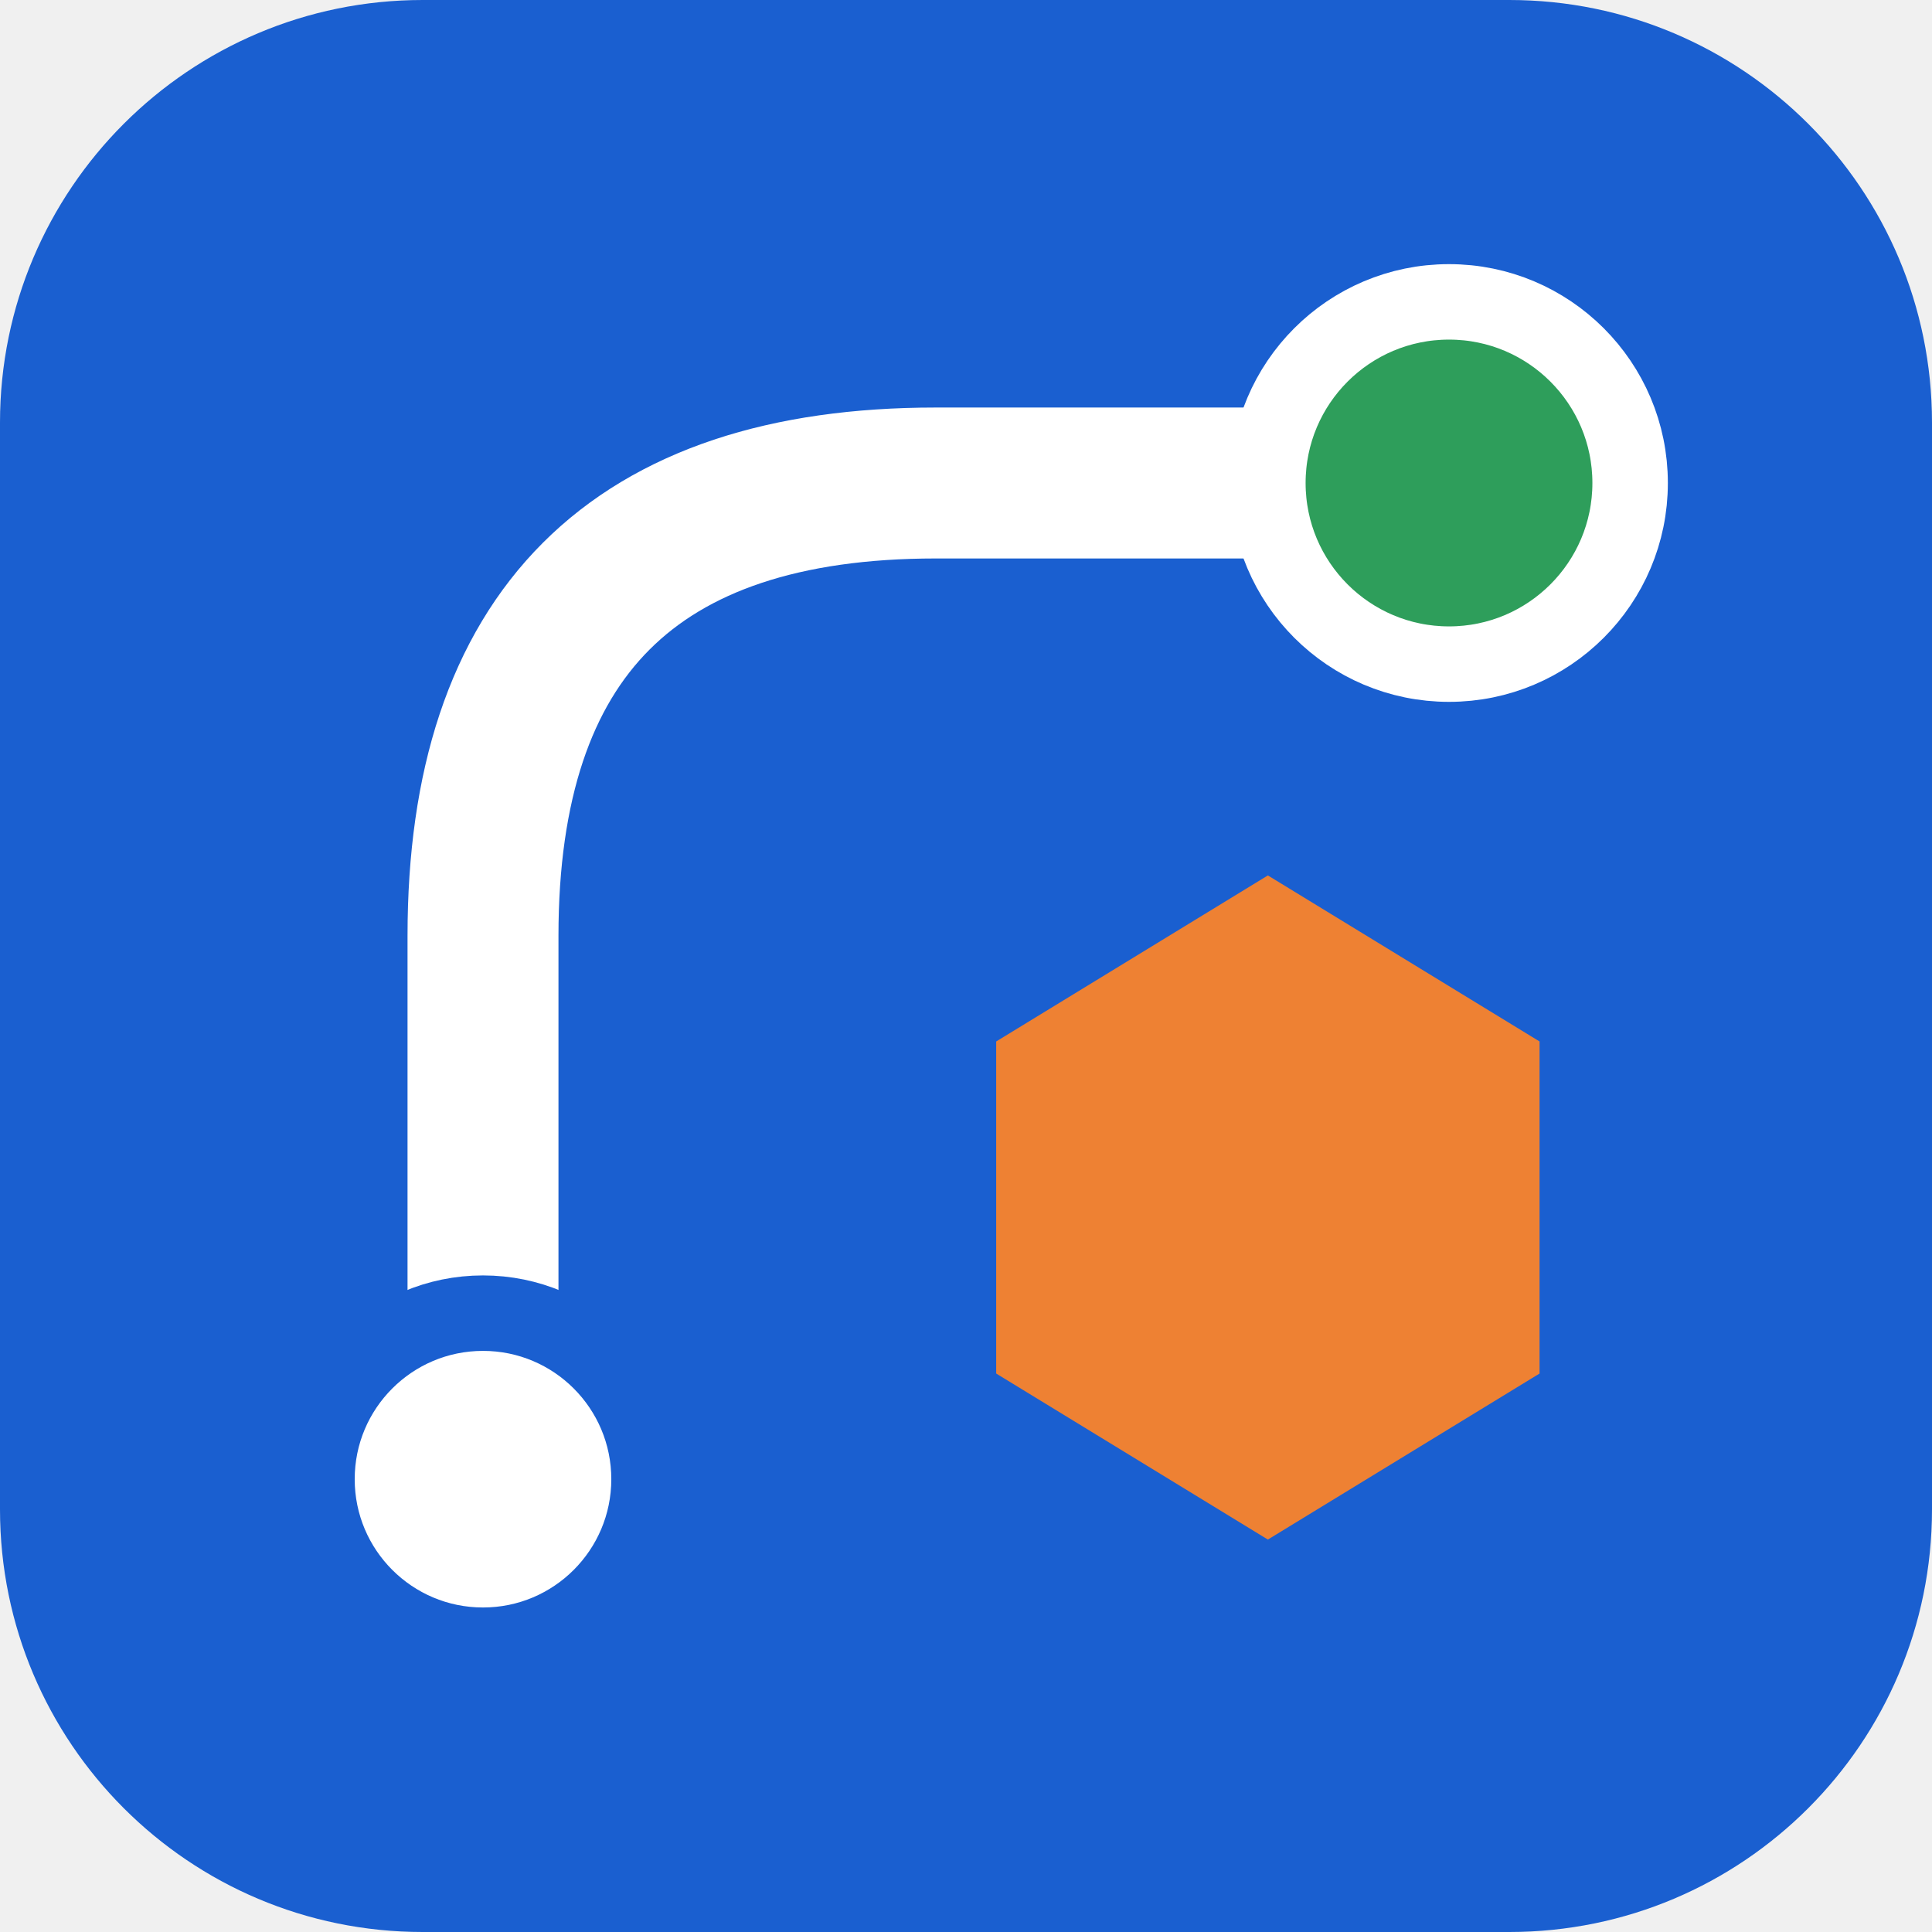
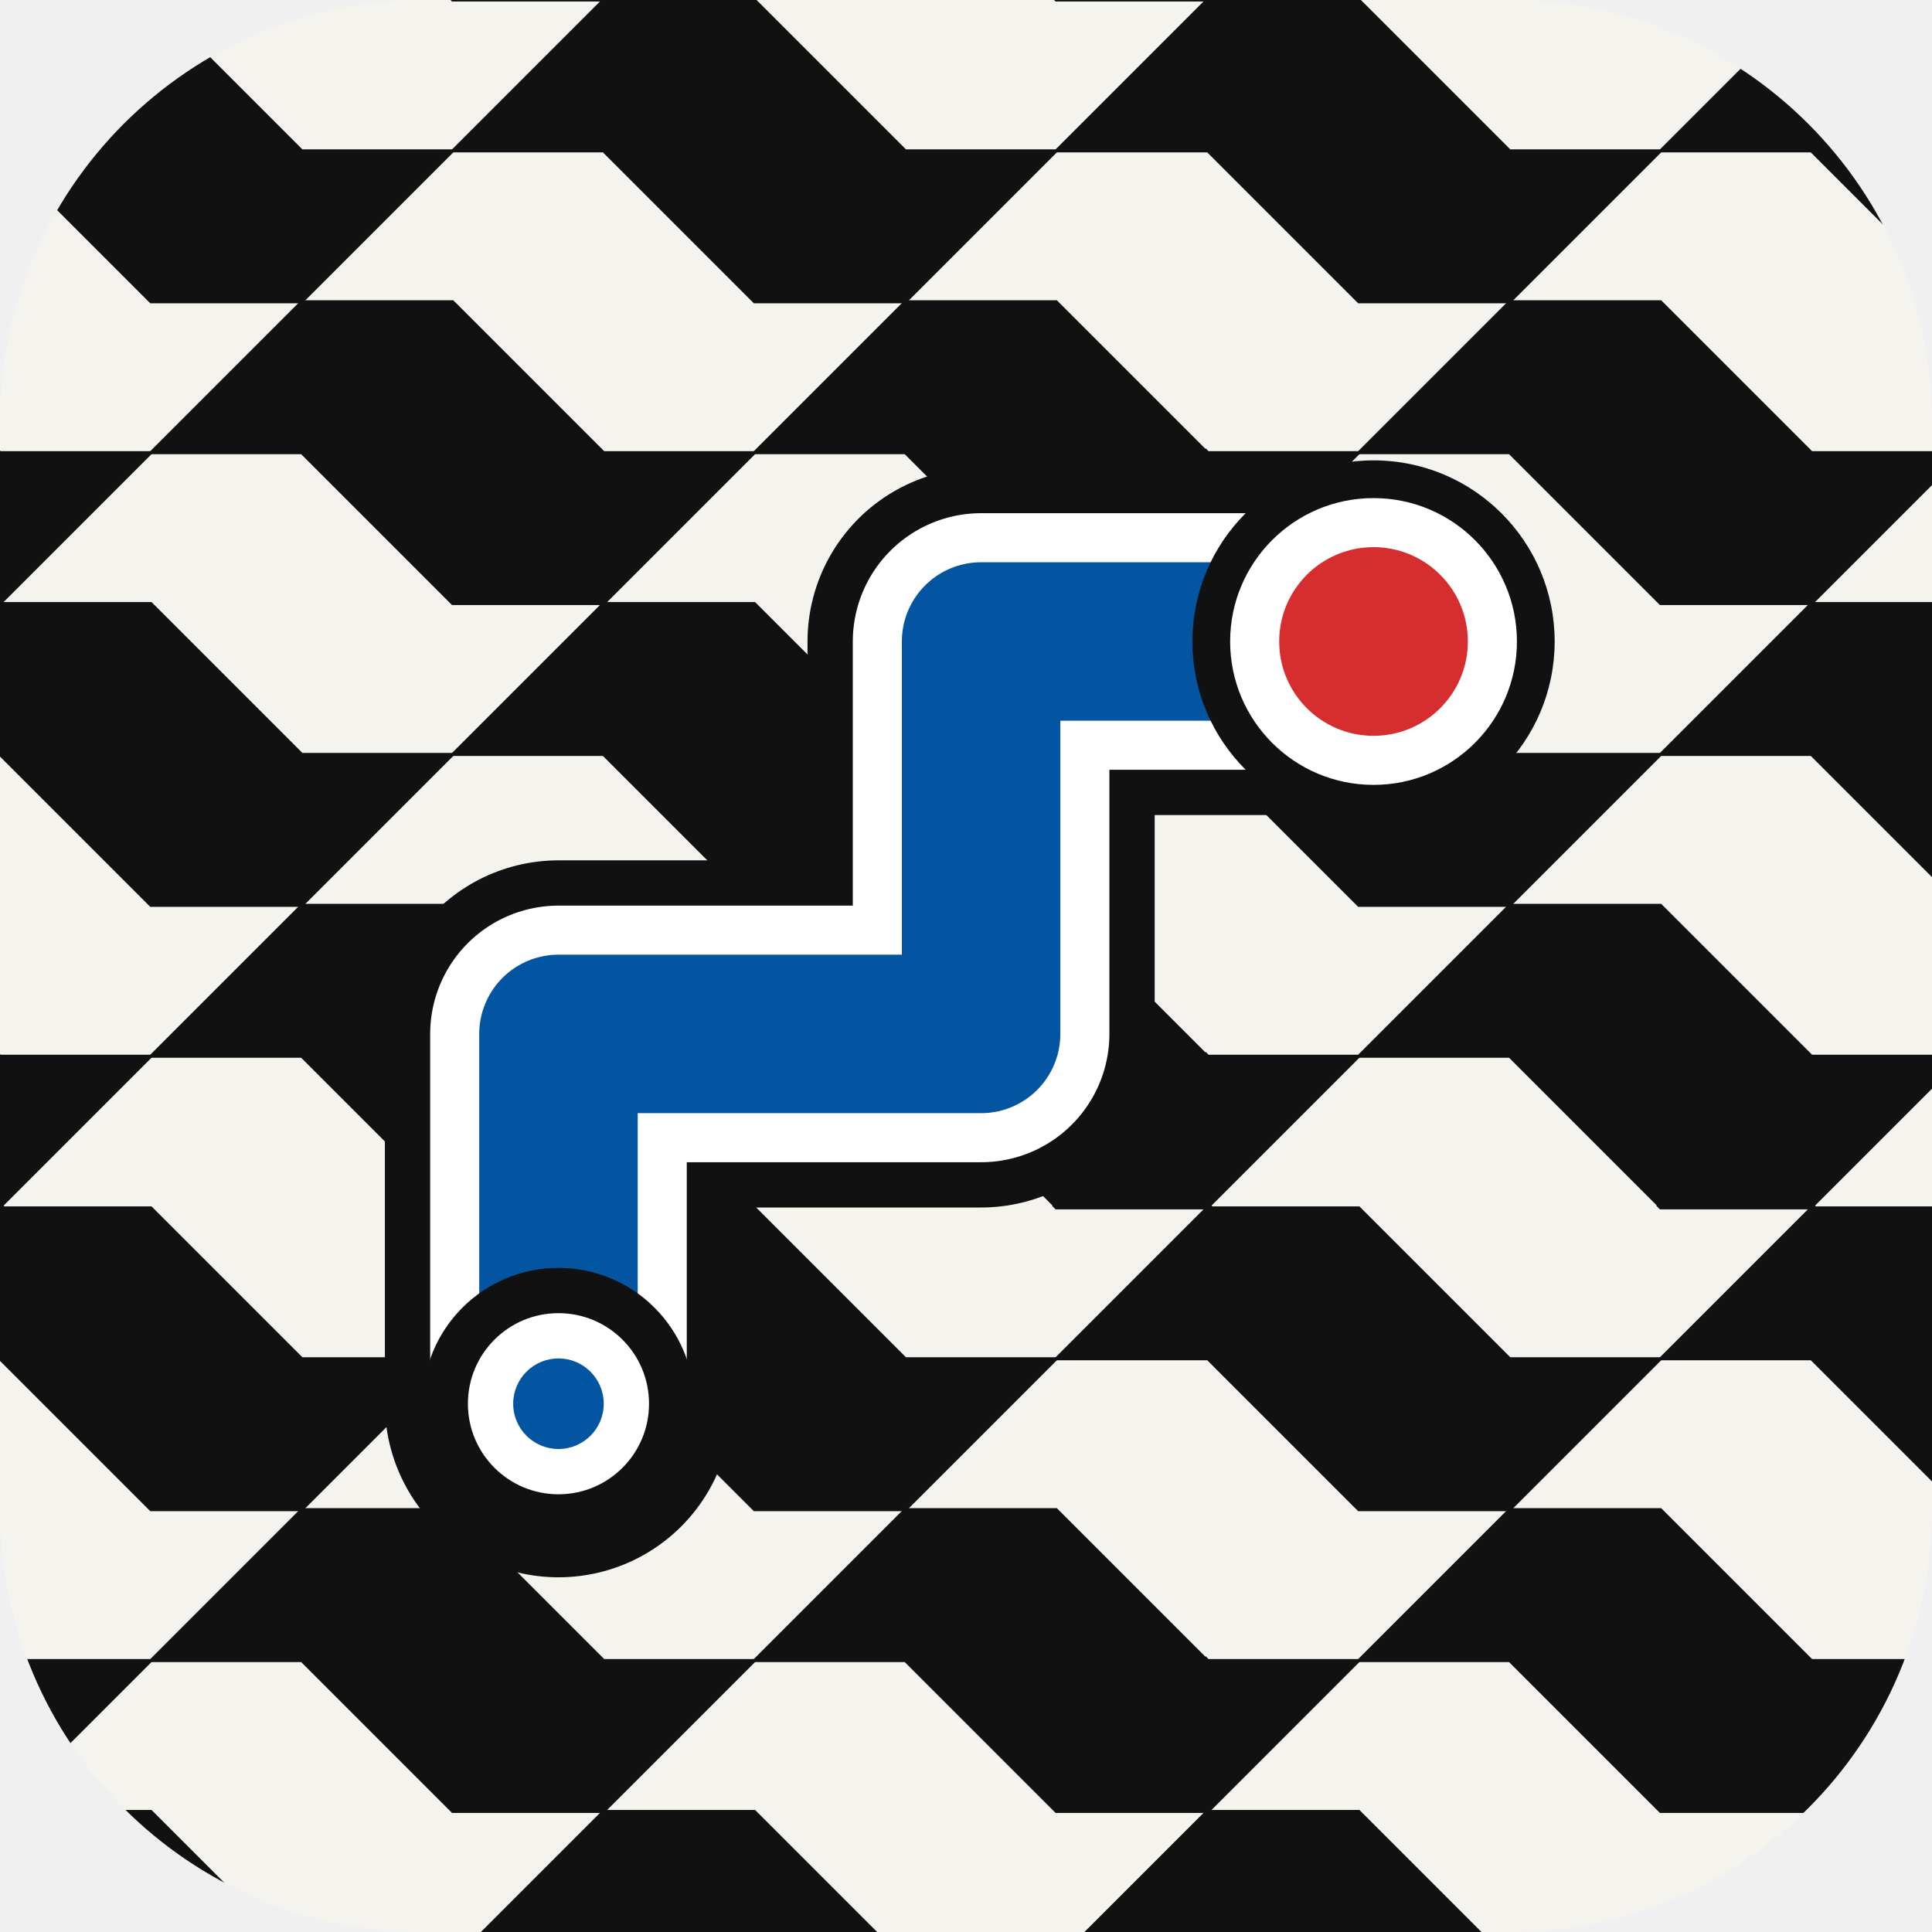
- <svg xmlns="http://www.w3.org/2000/svg" viewBox="0 0 64 64" role="img" aria-label="SampaNav">
-   <rect width="64" height="64" rx="14" fill="#1a5fd0" />
-   <polygon points="42,29 51,34.5 51,45.5 42,51 33,45.5 33,34.5" fill="#ee8133" />
-   <path d="M16 49 V31 Q16 16 31 16 H47" fill="none" stroke="#fff" stroke-width="5" stroke-linecap="round" stroke-linejoin="round" />
-   <circle cx="16" cy="49" r="5.5" fill="#fff" stroke="#1a5fd0" stroke-width="2.5" />
-   <circle cx="48" cy="16" r="6" fill="#2e9e5b" stroke="#fff" stroke-width="2.5" />
+ <svg xmlns="http://www.w3.org/2000/svg" viewBox="0 0 512 512" role="img" aria-label="SampaNav">
+   <defs>
+     <clipPath id="ca">
+       <rect width="512" height="512" rx="112" />
+     </clipPath>
+     <pattern id="pa" width="160" height="160" patternUnits="userSpaceOnUse" x="0" y="0">
+       <rect width="160" height="160" fill="#F5F3EE" />
+       <polygon points="-80,-80 -40,-80 0,-40 40,-40 0,0 -40,0 -80,-40 -120,-40" fill="#111111" stroke="#111111" stroke-width="0.8" stroke-linejoin="miter" />
+       <polygon points="80,-80 120,-80 160,-40 200,-40 160,0 120,0 80,-40 40,-40" fill="#111111" stroke="#111111" stroke-width="0.8" stroke-linejoin="miter" />
+       <polygon points="0,0 40,0 80,40 120,40 80,80 40,80 0,40 -40,40" fill="#111111" stroke="#111111" stroke-width="0.8" stroke-linejoin="miter" />
+       <polygon points="160,0 200,0 240,40 280,40 240,80 200,80 160,40 120,40" fill="#111111" stroke="#111111" stroke-width="0.8" stroke-linejoin="miter" />
+       <polygon points="-80,80 -40,80 0,120 40,120 0,160 -40,160 -80,120 -120,120" fill="#111111" stroke="#111111" stroke-width="0.8" stroke-linejoin="miter" />
+       <polygon points="80,80 120,80 160,120 200,120 160,160 120,160 80,120 40,120" fill="#111111" stroke="#111111" stroke-width="0.8" stroke-linejoin="miter" />
+       <polygon points="0,160 40,160 80,200 120,200 80,240 40,240 0,200 -40,200" fill="#111111" stroke="#111111" stroke-width="0.8" stroke-linejoin="miter" />
+       <polygon points="160,160 200,160 240,200 280,200 240,240 200,240 160,200 120,200" fill="#111111" stroke="#111111" stroke-width="0.8" stroke-linejoin="miter" />
+     </pattern>
+   </defs>
+   <g clip-path="url(#ca)">
+     <rect width="512" height="512" fill="url(#pa)" />
+     <path d="M148 372 V274 H260 V170 H364" fill="none" stroke="#111111" stroke-width="92" stroke-linecap="round" stroke-linejoin="round" />
+     <path d="M148 372 V274 H260 V170 H364" fill="none" stroke="#fff" stroke-width="68" stroke-linecap="round" stroke-linejoin="round" />
+     <path d="M148 372 V274 H260 V170 H364" fill="none" stroke="#0455A1" stroke-width="42" stroke-linecap="round" stroke-linejoin="round" />
+     <circle cx="148" cy="372" r="30" fill="#fff" stroke="#111111" stroke-width="12" />
+     <circle cx="148" cy="372" r="12" fill="#0455A1" />
+     <circle cx="364" cy="170" r="48" fill="#111111" />
+     <circle cx="364" cy="170" r="38" fill="#fff" />
+     <circle cx="364" cy="170" r="25" fill="#D62E2E" />
+   </g>
</svg>
